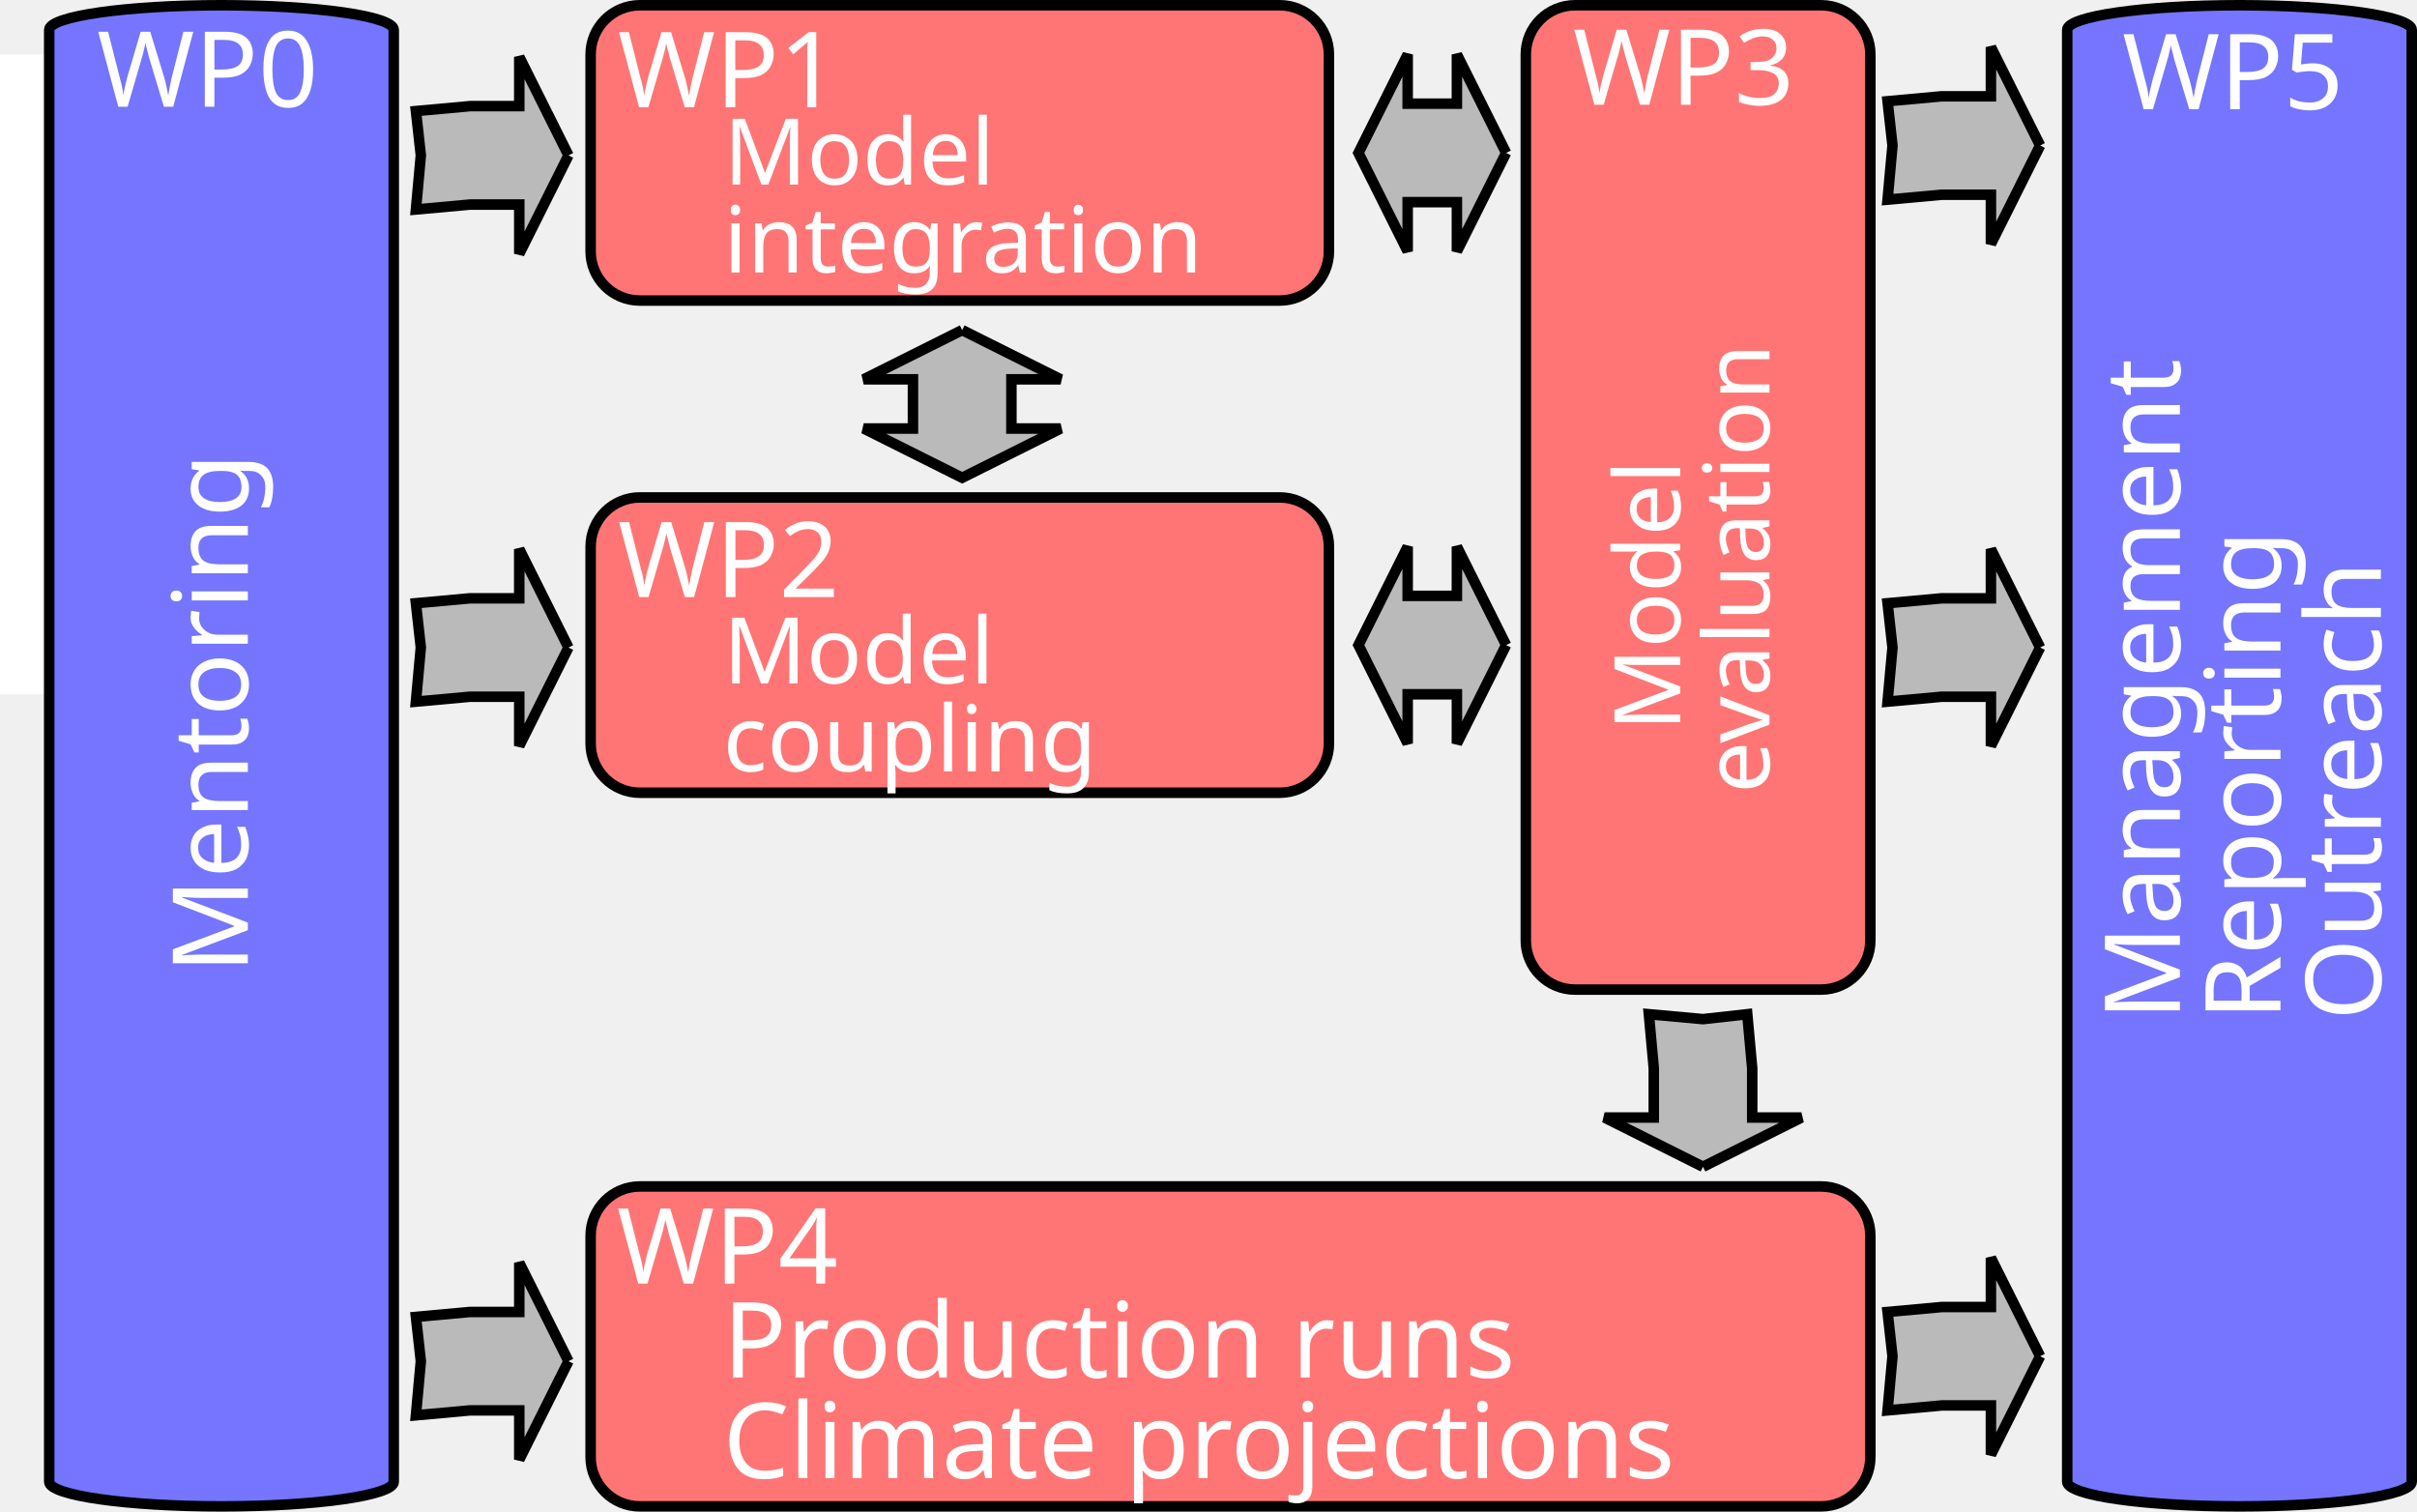
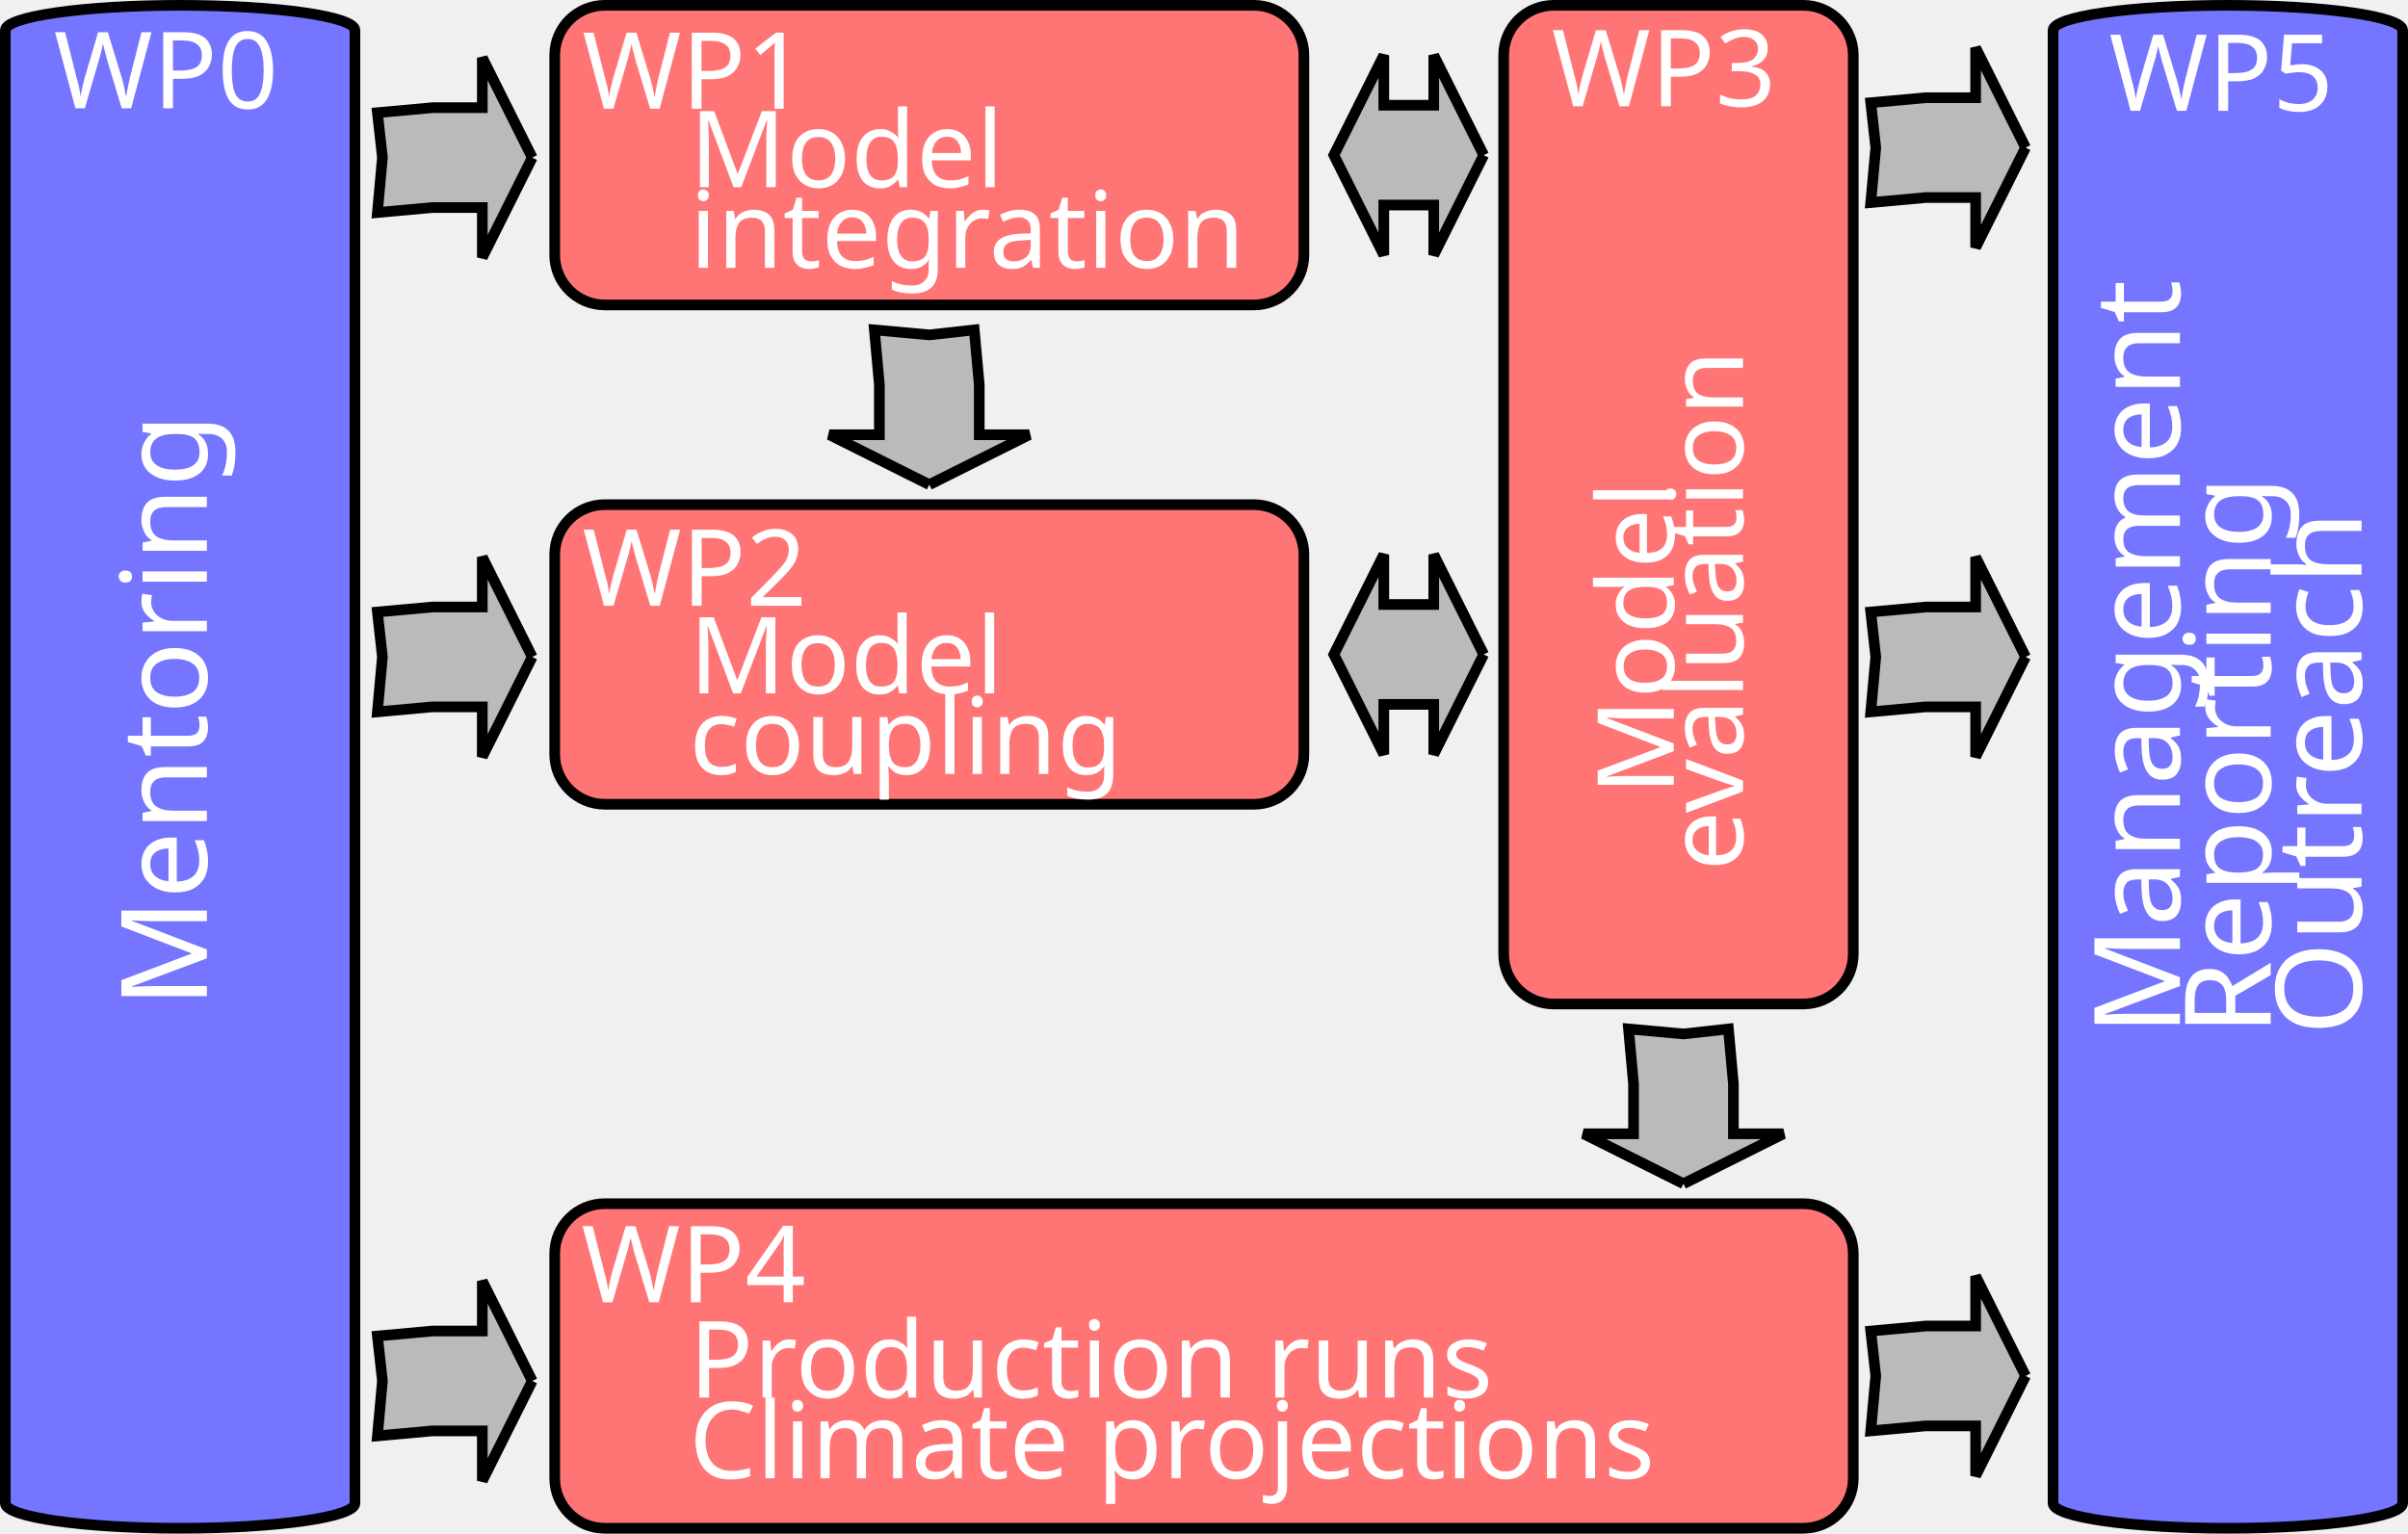
- <svg xmlns="http://www.w3.org/2000/svg" width="129.928mm" height="81.263mm" viewBox="0 0 129.928 81.263" version="1.1" id="svg8">
+ <svg xmlns="http://www.w3.org/2000/svg" width="127.565mm" height="81.263mm" viewBox="0 0 127.565 81.263" version="1.1" id="svg8">
  <defs id="defs2" />
-   <g id="layer1" transform="translate(-10.58333,-5.675834)">
-     <rect style="opacity:1;fill:#ffffff;fill-opacity:1;stroke:none;stroke-width:1.365;stroke-linecap:round;stroke-linejoin:round;stroke-miterlimit:4;stroke-dasharray:none;stroke-dashoffset:0;stroke-opacity:1" id="rect817" width="15.875" height="34.396" x="10.583" y="8.604" />
+   <g id="layer1" transform="translate(-12.94667,-5.675834)">
    <rect style="opacity:1;fill:#7575ff;fill-opacity:1;stroke:#000000;stroke-width:0.565;stroke-linecap:round;stroke-linejoin:round;stroke-miterlimit:4;stroke-dasharray:none;stroke-dashoffset:0;stroke-opacity:1" id="rect819" width="18.521" height="80.698" x="13.229" y="5.958" ry="1.323" rx="9.26" />
    <rect style="opacity:1;fill:#ff7575;fill-opacity:1;stroke:#000000;stroke-width:0.565;stroke-linecap:round;stroke-linejoin:round;stroke-miterlimit:4;stroke-dasharray:none;stroke-dashoffset:0;stroke-opacity:1" id="rect821" width="39.688" height="15.875" x="42.333" y="5.958" ry="2.646" />
    <rect style="opacity:1;fill:#ff7575;fill-opacity:1;stroke:#000000;stroke-width:0.565;stroke-linecap:round;stroke-linejoin:round;stroke-miterlimit:4;stroke-dasharray:none;stroke-dashoffset:0;stroke-opacity:1" id="rect825" width="68.792" height="17.198" x="42.333" y="69.458" ry="2.646" />
    <rect style="opacity:1;fill:#ff7575;fill-opacity:1;stroke:#000000;stroke-width:0.565;stroke-linecap:round;stroke-linejoin:round;stroke-miterlimit:4;stroke-dasharray:none;stroke-dashoffset:0;stroke-opacity:1" id="rect827" width="18.521" height="52.917" x="92.604" y="5.958" ry="2.646" />
    <rect style="opacity:1;fill:#7575ff;fill-opacity:1;stroke:#000000;stroke-width:0.565;stroke-linecap:round;stroke-linejoin:round;stroke-miterlimit:4;stroke-dasharray:none;stroke-dashoffset:0;stroke-opacity:1" id="rect829" width="18.521" height="80.698" x="121.708" y="5.958" ry="1.323" rx="9.26" />
    <rect style="opacity:1;fill:#ff7575;fill-opacity:1;stroke:#000000;stroke-width:0.565;stroke-linecap:round;stroke-linejoin:round;stroke-miterlimit:4;stroke-dasharray:none;stroke-dashoffset:0;stroke-opacity:1" id="rect821-8" width="39.688" height="15.875" x="42.333" y="32.417" ry="2.646" />
  </g>
-   <g id="layer3" transform="translate(-10.58333,-5.675834)">
-     <text xml:space="preserve" style="font-style:normal;font-variant:normal;font-weight:normal;font-stretch:normal;font-size:5.644px;line-height:1.25;font-family:'Arial Black';-inkscape-font-specification:'Arial Black, ';letter-spacing:0px;word-spacing:0px;fill:#ffffff;fill-opacity:1;stroke:none;stroke-width:0.265" x="-58.006" y="23.907" id="text1005" transform="rotate(-90)">
-       <tspan id="tspan1003" x="-58.006" y="23.907" style="font-style:normal;font-variant:normal;font-weight:normal;font-stretch:normal;font-family:'AR PL KaitiM Big5';-inkscape-font-specification:'AR PL KaitiM Big5';fill:#ffffff;fill-opacity:1;stroke-width:0.265">Mentoring</tspan>
+   <g id="layer3" transform="translate(-12.94667,-5.675834)">
+     <text xml:space="preserve" style="font-style:normal;font-variant:normal;font-weight:normal;font-stretch:normal;font-size:6.35px;line-height:1.25;font-family:'Arial Black';-inkscape-font-specification:'Arial Black, ';letter-spacing:0px;word-spacing:0px;fill:#ffffff;fill-opacity:1;stroke:none;stroke-width:0.265" x="-59.065" y="23.907" id="text1005" transform="rotate(-90)">
+       <tspan id="tspan1003" x="-59.065" y="23.907" style="font-style:normal;font-variant:normal;font-weight:normal;font-stretch:normal;font-family:'AR PL KaitiM Big5';-inkscape-font-specification:'AR PL KaitiM Big5';fill:#ffffff;fill-opacity:1;stroke-width:0.265">Mentoring</tspan>
    </text>
-     <text xml:space="preserve" style="font-style:normal;font-variant:normal;font-weight:normal;font-stretch:normal;font-size:5.644px;line-height:0.85;font-family:'Arial Black';-inkscape-font-specification:'Arial Black, ';letter-spacing:0px;word-spacing:0px;fill:#ffffff;fill-opacity:1;stroke:none;stroke-width:0.265" x="-60.534" y="127.765" id="text1005-7" transform="rotate(-90)">
-       <tspan id="tspan1003-8" x="-60.534" y="127.765" style="font-style:normal;font-variant:normal;font-weight:normal;font-stretch:normal;font-family:'AR PL KaitiM Big5';-inkscape-font-specification:'AR PL KaitiM Big5';fill:#ffffff;fill-opacity:1;stroke-width:0.265">Management</tspan>
-       <tspan x="-60.534" y="133.169" style="font-style:normal;font-variant:normal;font-weight:normal;font-stretch:normal;font-family:'AR PL KaitiM Big5';-inkscape-font-specification:'AR PL KaitiM Big5';fill:#ffffff;fill-opacity:1;stroke-width:0.265" id="tspan1044">Reporting</tspan>
-       <tspan x="-60.534" y="138.572" style="font-style:normal;font-variant:normal;font-weight:normal;font-stretch:normal;font-family:'AR PL KaitiM Big5';-inkscape-font-specification:'AR PL KaitiM Big5';fill:#ffffff;fill-opacity:1;stroke-width:0.265" id="tspan1100">Outreach</tspan>
+     <text xml:space="preserve" style="font-style:normal;font-variant:normal;font-weight:normal;font-stretch:normal;font-size:6.35px;line-height:0.65;font-family:'Arial Black';-inkscape-font-specification:'Arial Black, ';letter-spacing:0px;word-spacing:0px;fill:#ffffff;fill-opacity:1;stroke:none;stroke-width:0.265" x="-60.534" y="128.43" id="text1005-7" transform="rotate(-90)">
+       <tspan id="tspan1003-8" x="-60.534" y="128.43" style="font-style:normal;font-variant:normal;font-weight:normal;font-stretch:normal;font-family:'AR PL KaitiM Big5';-inkscape-font-specification:'AR PL KaitiM Big5';fill:#ffffff;fill-opacity:1;stroke-width:0.265">Management</tspan>
+       <tspan x="-60.534" y="133.239" style="font-style:normal;font-variant:normal;font-weight:normal;font-stretch:normal;font-family:'AR PL KaitiM Big5';-inkscape-font-specification:'AR PL KaitiM Big5';fill:#ffffff;fill-opacity:1;stroke-width:0.265" id="tspan1044">Reporting</tspan>
+       <tspan x="-60.534" y="138.048" style="font-style:normal;font-variant:normal;font-weight:normal;font-stretch:normal;font-family:'AR PL KaitiM Big5';-inkscape-font-specification:'AR PL KaitiM Big5';fill:#ffffff;fill-opacity:1;stroke-width:0.265" id="tspan1100">Outreach</tspan>
    </text>
    <text xml:space="preserve" style="font-style:normal;font-variant:normal;font-weight:normal;font-stretch:normal;font-size:5.644px;line-height:1.25;font-family:'Arial Black';-inkscape-font-specification:'Arial Black, ';letter-spacing:0px;word-spacing:0px;fill:#ffffff;fill-opacity:1;stroke:none;stroke-width:0.265" x="15.8" y="11.415" id="text1048">
      <tspan id="tspan1046" x="15.8" y="11.415" style="font-style:normal;font-variant:normal;font-weight:normal;font-stretch:normal;font-family:'Arial Black';-inkscape-font-specification:'Arial Black, ';fill:#ffffff;fill-opacity:1;stroke-width:0.265">WP0</tspan>
    </text>
    <text xml:space="preserve" style="font-style:normal;font-variant:normal;font-weight:normal;font-stretch:normal;font-size:5.644px;line-height:1.25;font-family:'Arial Black';-inkscape-font-specification:'Arial Black, ';letter-spacing:0px;word-spacing:0px;fill:#ffffff;fill-opacity:1;stroke:none;stroke-width:0.265" x="124.674" y="11.548" id="text1048-9">
      <tspan id="tspan1046-1" x="124.674" y="11.548" style="font-style:normal;font-variant:normal;font-weight:normal;font-stretch:normal;font-family:'Arial Black';-inkscape-font-specification:'Arial Black, ';fill:#ffffff;fill-opacity:1;stroke-width:0.265">WP5</tspan>
    </text>
    <text xml:space="preserve" style="font-style:normal;font-variant:normal;font-weight:normal;font-stretch:normal;font-size:5.644px;line-height:1.25;font-family:'Arial Black';-inkscape-font-specification:'Arial Black, ';letter-spacing:0px;word-spacing:0px;fill:#ffffff;fill-opacity:1;stroke:none;stroke-width:0.265" x="43.797" y="11.44" id="text1048-7">
      <tspan id="tspan1046-5" x="43.797" y="11.44" style="font-style:normal;font-variant:normal;font-weight:normal;font-stretch:normal;font-family:'Arial Black';-inkscape-font-specification:'Arial Black, ';fill:#ffffff;fill-opacity:1;stroke-width:0.265">WP1</tspan>
    </text>
    <text xml:space="preserve" style="font-style:normal;font-variant:normal;font-weight:normal;font-stretch:normal;font-size:5.644px;line-height:1.25;font-family:'Arial Black';-inkscape-font-specification:'Arial Black, ';letter-spacing:0px;word-spacing:0px;fill:#ffffff;fill-opacity:1;stroke:none;stroke-width:0.265" x="43.803" y="37.773" id="text1048-76">
      <tspan id="tspan1046-2" x="43.803" y="37.773" style="font-style:normal;font-variant:normal;font-weight:normal;font-stretch:normal;font-family:'Arial Black';-inkscape-font-specification:'Arial Black, ';fill:#ffffff;fill-opacity:1;stroke-width:0.265">WP2</tspan>
    </text>
    <text xml:space="preserve" style="font-style:normal;font-variant:normal;font-weight:normal;font-stretch:normal;font-size:5.644px;line-height:1.25;font-family:'Arial Black';-inkscape-font-specification:'Arial Black, ';letter-spacing:0px;word-spacing:0px;fill:#ffffff;fill-opacity:1;stroke:none;stroke-width:0.265" x="43.75" y="74.683" id="text1048-4">
      <tspan id="tspan1046-25" x="43.75" y="74.683" style="font-style:normal;font-variant:normal;font-weight:normal;font-stretch:normal;font-family:'Arial Black';-inkscape-font-specification:'Arial Black, ';fill:#ffffff;fill-opacity:1;stroke-width:0.265">WP4</tspan>
    </text>
    <text xml:space="preserve" style="font-style:normal;font-variant:normal;font-weight:normal;font-stretch:normal;font-size:5.644px;line-height:1.25;font-family:'Arial Black';-inkscape-font-specification:'Arial Black, ';letter-spacing:0px;word-spacing:0px;fill:#ffffff;fill-opacity:1;stroke:none;stroke-width:0.265" x="95.148" y="11.301" id="text1048-5">
      <tspan id="tspan1046-0" x="95.148" y="11.301" style="font-style:normal;font-variant:normal;font-weight:normal;font-stretch:normal;font-family:'Arial Black';-inkscape-font-specification:'Arial Black, ';fill:#ffffff;fill-opacity:1;stroke-width:0.265">WP3</tspan>
    </text>
-     <text xml:space="preserve" style="font-style:normal;font-variant:normal;font-weight:normal;font-stretch:normal;font-size:5.644px;line-height:0.85;font-family:'AR PL KaitiM Big5';-inkscape-font-specification:'AR PL KaitiM Big5, Normal';font-variant-ligatures:normal;font-variant-caps:normal;font-variant-numeric:normal;font-feature-settings:normal;text-align:center;letter-spacing:0px;word-spacing:0px;writing-mode:lr-tb;text-anchor:middle;fill:#ffffff;fill-opacity:1;stroke:none;stroke-width:0.265" x="-32.563" y="100.903" id="text1005-4" transform="rotate(-90)">
-       <tspan id="tspan1003-6" x="-32.563" y="100.903" style="font-style:normal;font-variant:normal;font-weight:normal;font-stretch:normal;font-size:4.939px;font-family:'AR PL KaitiM Big5';-inkscape-font-specification:'AR PL KaitiM Big5, Normal';font-variant-ligatures:normal;font-variant-caps:normal;font-variant-numeric:normal;font-feature-settings:normal;text-align:center;writing-mode:lr-tb;text-anchor:middle;fill:#ffffff;fill-opacity:1;stroke-width:0.265">Model</tspan>
-       <tspan x="-32.563" y="105.701" style="font-style:normal;font-variant:normal;font-weight:normal;font-stretch:normal;font-size:4.939px;font-family:'AR PL KaitiM Big5';-inkscape-font-specification:'AR PL KaitiM Big5, Normal';font-variant-ligatures:normal;font-variant-caps:normal;font-variant-numeric:normal;font-feature-settings:normal;text-align:center;writing-mode:lr-tb;text-anchor:middle;fill:#ffffff;fill-opacity:1;stroke-width:0.265" id="tspan1160">evaluation</tspan>
+     <text xml:space="preserve" style="font-style:normal;font-variant:normal;font-weight:normal;font-stretch:normal;font-size:5.644px;line-height:0.65;font-family:'Arial Black';-inkscape-font-specification:'Arial Black, ';letter-spacing:0px;word-spacing:0px;fill:#ffffff;fill-opacity:1;stroke:none;stroke-width:0.265" x="49.451" y="79.73" id="text1005-0">
+       <tspan id="tspan1003-5" x="49.451" y="79.73" style="font-style:normal;font-variant:normal;font-weight:normal;font-stretch:normal;font-family:'AR PL KaitiM Big5';-inkscape-font-specification:'AR PL KaitiM Big5';fill:#ffffff;fill-opacity:1;stroke-width:0.265">Production runs</tspan>
+       <tspan x="49.451" y="84.004" style="font-style:normal;font-variant:normal;font-weight:normal;font-stretch:normal;font-family:'AR PL KaitiM Big5';-inkscape-font-specification:'AR PL KaitiM Big5';fill:#ffffff;fill-opacity:1;stroke-width:0.265" id="tspan1154">Climate projections</tspan>
    </text>
-     <text xml:space="preserve" style="font-style:normal;font-variant:normal;font-weight:normal;font-stretch:normal;font-size:5.644px;line-height:0.85;font-family:'Arial Black';-inkscape-font-specification:'Arial Black, ';letter-spacing:0px;word-spacing:0px;fill:#ffffff;fill-opacity:1;stroke:none;stroke-width:0.265" x="49.451" y="79.73" id="text1005-0">
-       <tspan id="tspan1003-5" x="49.451" y="79.73" style="font-style:normal;font-variant:normal;font-weight:normal;font-stretch:normal;font-family:'AR PL KaitiM Big5';-inkscape-font-specification:'AR PL KaitiM Big5';fill:#ffffff;fill-opacity:1;stroke-width:0.265">Production runs</tspan>
-       <tspan x="49.451" y="85.133" style="font-style:normal;font-variant:normal;font-weight:normal;font-stretch:normal;font-family:'AR PL KaitiM Big5';-inkscape-font-specification:'AR PL KaitiM Big5';fill:#ffffff;fill-opacity:1;stroke-width:0.265" id="tspan1154">Climate projections</tspan>
+     <text xml:space="preserve" style="font-style:normal;font-variant:normal;font-weight:normal;font-stretch:normal;font-size:5.644px;line-height:0.65;font-family:'Arial Black';-inkscape-font-specification:'Arial Black, ';letter-spacing:0px;word-spacing:0px;fill:#ffffff;fill-opacity:1;stroke:none;stroke-width:0.265" x="49.456" y="42.412" id="text1005-0-5">
+       <tspan id="tspan1003-5-3" x="49.456" y="42.412" style="font-style:normal;font-variant:normal;font-weight:normal;font-stretch:normal;font-family:'AR PL KaitiM Big5';-inkscape-font-specification:'AR PL KaitiM Big5';fill:#ffffff;fill-opacity:1;stroke-width:0.265">Model</tspan>
+       <tspan x="49.456" y="46.686" style="font-style:normal;font-variant:normal;font-weight:normal;font-stretch:normal;font-family:'AR PL KaitiM Big5';-inkscape-font-specification:'AR PL KaitiM Big5';fill:#ffffff;fill-opacity:1;stroke-width:0.265" id="tspan1158">coupling</tspan>
    </text>
-     <text xml:space="preserve" style="font-style:normal;font-variant:normal;font-weight:normal;font-stretch:normal;font-size:4.939px;line-height:0.85;font-family:'Arial Black';-inkscape-font-specification:'Arial Black, ';letter-spacing:0px;word-spacing:0px;fill:#ffffff;fill-opacity:1;stroke:none;stroke-width:0.265" x="49.456" y="42.412" id="text1005-0-5">
-       <tspan id="tspan1003-5-3" x="49.456" y="42.412" style="font-style:normal;font-variant:normal;font-weight:normal;font-stretch:normal;font-family:'AR PL KaitiM Big5';-inkscape-font-specification:'AR PL KaitiM Big5';fill:#ffffff;fill-opacity:1;stroke-width:0.265">Model</tspan>
-       <tspan x="49.456" y="47.14" style="font-style:normal;font-variant:normal;font-weight:normal;font-stretch:normal;font-family:'AR PL KaitiM Big5';-inkscape-font-specification:'AR PL KaitiM Big5';fill:#ffffff;fill-opacity:1;stroke-width:0.265" id="tspan1158">coupling</tspan>
+     <text xml:space="preserve" style="font-style:normal;font-variant:normal;font-weight:normal;font-stretch:normal;font-size:5.644px;line-height:0.65;font-family:'Arial Black';-inkscape-font-specification:'Arial Black, ';letter-spacing:0px;word-spacing:0px;fill:#ffffff;fill-opacity:1;stroke:none;stroke-width:0.265" x="49.482" y="15.591" id="text1005-0-9">
+       <tspan id="tspan1003-5-1" x="49.482" y="15.591" style="font-style:normal;font-variant:normal;font-weight:normal;font-stretch:normal;font-family:'AR PL KaitiM Big5';-inkscape-font-specification:'AR PL KaitiM Big5';fill:#ffffff;fill-opacity:1;stroke-width:0.265">Model</tspan>
+       <tspan x="49.482" y="19.865" style="font-style:normal;font-variant:normal;font-weight:normal;font-stretch:normal;font-family:'AR PL KaitiM Big5';-inkscape-font-specification:'AR PL KaitiM Big5';fill:#ffffff;fill-opacity:1;stroke-width:0.265" id="tspan1156">integration</tspan>
    </text>
-     <text xml:space="preserve" style="font-style:normal;font-variant:normal;font-weight:normal;font-stretch:normal;font-size:4.939px;line-height:0.85;font-family:'Arial Black';-inkscape-font-specification:'Arial Black, ';letter-spacing:0px;word-spacing:0px;fill:#ffffff;fill-opacity:1;stroke:none;stroke-width:0.265" x="49.482" y="15.591" id="text1005-0-9">
-       <tspan id="tspan1003-5-1" x="49.482" y="15.591" style="font-style:normal;font-variant:normal;font-weight:normal;font-stretch:normal;font-family:'AR PL KaitiM Big5';-inkscape-font-specification:'AR PL KaitiM Big5';fill:#ffffff;fill-opacity:1;stroke-width:0.265">Model</tspan>
-       <tspan x="49.482" y="20.319" style="font-style:normal;font-variant:normal;font-weight:normal;font-stretch:normal;font-family:'AR PL KaitiM Big5';-inkscape-font-specification:'AR PL KaitiM Big5';fill:#ffffff;fill-opacity:1;stroke-width:0.265" id="tspan1156">integration</tspan>
+     <text xml:space="preserve" style="font-style:normal;font-variant:normal;font-weight:normal;font-stretch:normal;font-size:5.644px;line-height:0.65;font-family:'AR PL KaitiM Big5';-inkscape-font-specification:'AR PL KaitiM Big5, Normal';font-variant-ligatures:normal;font-variant-caps:normal;font-variant-numeric:normal;font-feature-settings:normal;text-align:center;letter-spacing:0px;word-spacing:0px;writing-mode:lr-tb;text-anchor:middle;fill:#ffffff;fill-opacity:1;stroke:none;stroke-width:0.265" x="-34.352" y="101.614" id="text1005-0-5-6" transform="rotate(-90)">
+       <tspan id="tspan1003-5-3-7" x="-34.352" y="101.614" style="font-style:normal;font-variant:normal;font-weight:normal;font-stretch:normal;font-size:5.644px;font-family:'AR PL KaitiM Big5';-inkscape-font-specification:'AR PL KaitiM Big5, Normal';font-variant-ligatures:normal;font-variant-caps:normal;font-variant-numeric:normal;font-feature-settings:normal;text-align:center;writing-mode:lr-tb;text-anchor:middle;fill:#ffffff;fill-opacity:1;stroke-width:0.265">Model</tspan>
+       <tspan x="-34.352" y="105.282" style="font-style:normal;font-variant:normal;font-weight:normal;font-stretch:normal;font-size:5.644px;font-family:'AR PL KaitiM Big5';-inkscape-font-specification:'AR PL KaitiM Big5, Normal';font-variant-ligatures:normal;font-variant-caps:normal;font-variant-numeric:normal;font-feature-settings:normal;text-align:center;writing-mode:lr-tb;text-anchor:middle;fill:#ffffff;fill-opacity:1;stroke-width:0.265" id="tspan1158-5">evaluation</tspan>
    </text>
  </g>
-   <g id="layer2" transform="translate(-10.58333,-5.675834)">
-     <path style="fill:#bababa;fill-opacity:1;stroke:#000000;stroke-width:0.565;stroke-linecap:butt;stroke-linejoin:miter;stroke-miterlimit:4;stroke-dasharray:none;stroke-opacity:1" d="m 62.306,23.421 -5.292,2.646 h 2.646 v 2.646 h -2.646 l 5.292,2.646 5.292,-2.646 h -2.646 v -2.646 h 2.646 l -5.292,-2.646" id="path832-3" />
+   <g id="layer2" transform="translate(-12.94667,-5.675834)">
    <path style="fill:#bababa;fill-opacity:1;stroke:#000000;stroke-width:0.565;stroke-linecap:butt;stroke-linejoin:miter;stroke-miterlimit:4;stroke-dasharray:none;stroke-opacity:1" d="m 91.546,13.896 -2.646,-5.292 v 2.646 h -2.646 V 8.604 l -2.646,5.292 2.646,5.292 v -2.646 h 2.646 v 2.646 l 2.646,-5.292" id="path832-6" />
    <path style="fill:#bababa;fill-opacity:1;stroke:#000000;stroke-width:0.565;stroke-linecap:butt;stroke-linejoin:miter;stroke-miterlimit:4;stroke-dasharray:none;stroke-opacity:1" d="m 91.546,40.354 -2.646,-5.292 v 2.646 h -2.646 v -2.646 l -2.646,5.292 2.646,5.292 v -2.646 h 2.646 v 2.646 l 2.646,-5.292" id="path832-7" />
    <path style="fill:#bababa;fill-opacity:1;stroke:#000000;stroke-width:0.565;stroke-linecap:butt;stroke-linejoin:miter;stroke-miterlimit:4;stroke-dasharray:none;stroke-opacity:1" d="m 102.129,68.4 5.292,-2.646 h -2.646 v -2.646 l -0.265,-2.91 -2.381,0.265 -2.91,-0.265 0.265,2.91 v 2.646 h -2.646 l 5.292,2.646" id="path832-7-7-0" />
    <path style="fill:#bababa;fill-opacity:1;stroke:#000000;stroke-width:0.565;stroke-linecap:butt;stroke-linejoin:miter;stroke-miterlimit:4;stroke-dasharray:none;stroke-opacity:1" d="M 41.143,14.028 38.497,8.736 V 11.382 h -2.646 l -2.91,0.265 0.265,2.381 -0.265,2.91 2.91,-0.265 h 2.646 v 2.646 l 2.646,-5.292" id="path832-7-7-9" />
    <path style="fill:#bababa;fill-opacity:1;stroke:#000000;stroke-width:0.565;stroke-linecap:butt;stroke-linejoin:miter;stroke-miterlimit:4;stroke-dasharray:none;stroke-opacity:1" d="m 41.143,78.851 -2.646,-5.292 v 2.646 h -2.646 l -2.91,0.265 0.265,2.381 -0.265,2.91 2.91,-0.265 h 2.646 v 2.646 l 2.646,-5.292" id="path832-7-7-3" />
    <path style="fill:#bababa;fill-opacity:1;stroke:#000000;stroke-width:0.565;stroke-linecap:butt;stroke-linejoin:miter;stroke-miterlimit:4;stroke-dasharray:none;stroke-opacity:1" d="m 41.142,40.486 -2.646,-5.292 v 2.646 h -2.646 l -2.91,0.265 0.265,2.381 -0.265,2.91 2.91,-0.265 h 2.646 v 2.646 l 2.646,-5.292" id="path832-7-7-6" />
    <path style="fill:#bababa;fill-opacity:1;stroke:#000000;stroke-width:0.565;stroke-linecap:butt;stroke-linejoin:miter;stroke-miterlimit:4;stroke-dasharray:none;stroke-opacity:1" d="m 120.253,13.499 -2.646,-5.292 v 2.646 h -2.646 l -2.91,0.265 0.265,2.381 -0.265,2.91 2.91,-0.265 h 2.646 v 2.646 l 2.646,-5.292" id="path832-7-7-06" />
    <path style="fill:#bababa;fill-opacity:1;stroke:#000000;stroke-width:0.565;stroke-linecap:butt;stroke-linejoin:miter;stroke-miterlimit:4;stroke-dasharray:none;stroke-opacity:1" d="m 120.253,40.486 -2.646,-5.292 v 2.646 h -2.646 l -2.91,0.265 0.265,2.381 -0.265,2.91 2.91,-0.265 h 2.646 v 2.646 l 2.646,-5.292" id="path832-7-7-2" />
    <path style="fill:#bababa;fill-opacity:1;stroke:#000000;stroke-width:0.565;stroke-linecap:butt;stroke-linejoin:miter;stroke-miterlimit:4;stroke-dasharray:none;stroke-opacity:1" d="m 120.253,78.586 -2.646,-5.292 v 2.646 h -2.646 l -2.91,0.265 0.265,2.381 -0.265,2.91 2.91,-0.265 h 2.646 v 2.646 l 2.646,-5.292" id="path832-7-7-61" />
+     <path style="fill:#bababa;fill-opacity:1;stroke:#000000;stroke-width:0.565;stroke-linecap:butt;stroke-linejoin:miter;stroke-miterlimit:4;stroke-dasharray:none;stroke-opacity:1" d="m 62.177,31.358 5.292,-2.646 h -2.646 v -2.646 l -0.265,-2.91 -2.381,0.265 -2.91,-0.265 0.265,2.91 v 2.646 h -2.646 l 5.292,2.646" id="path832-7-7-9-3" />
  </g>
</svg>
